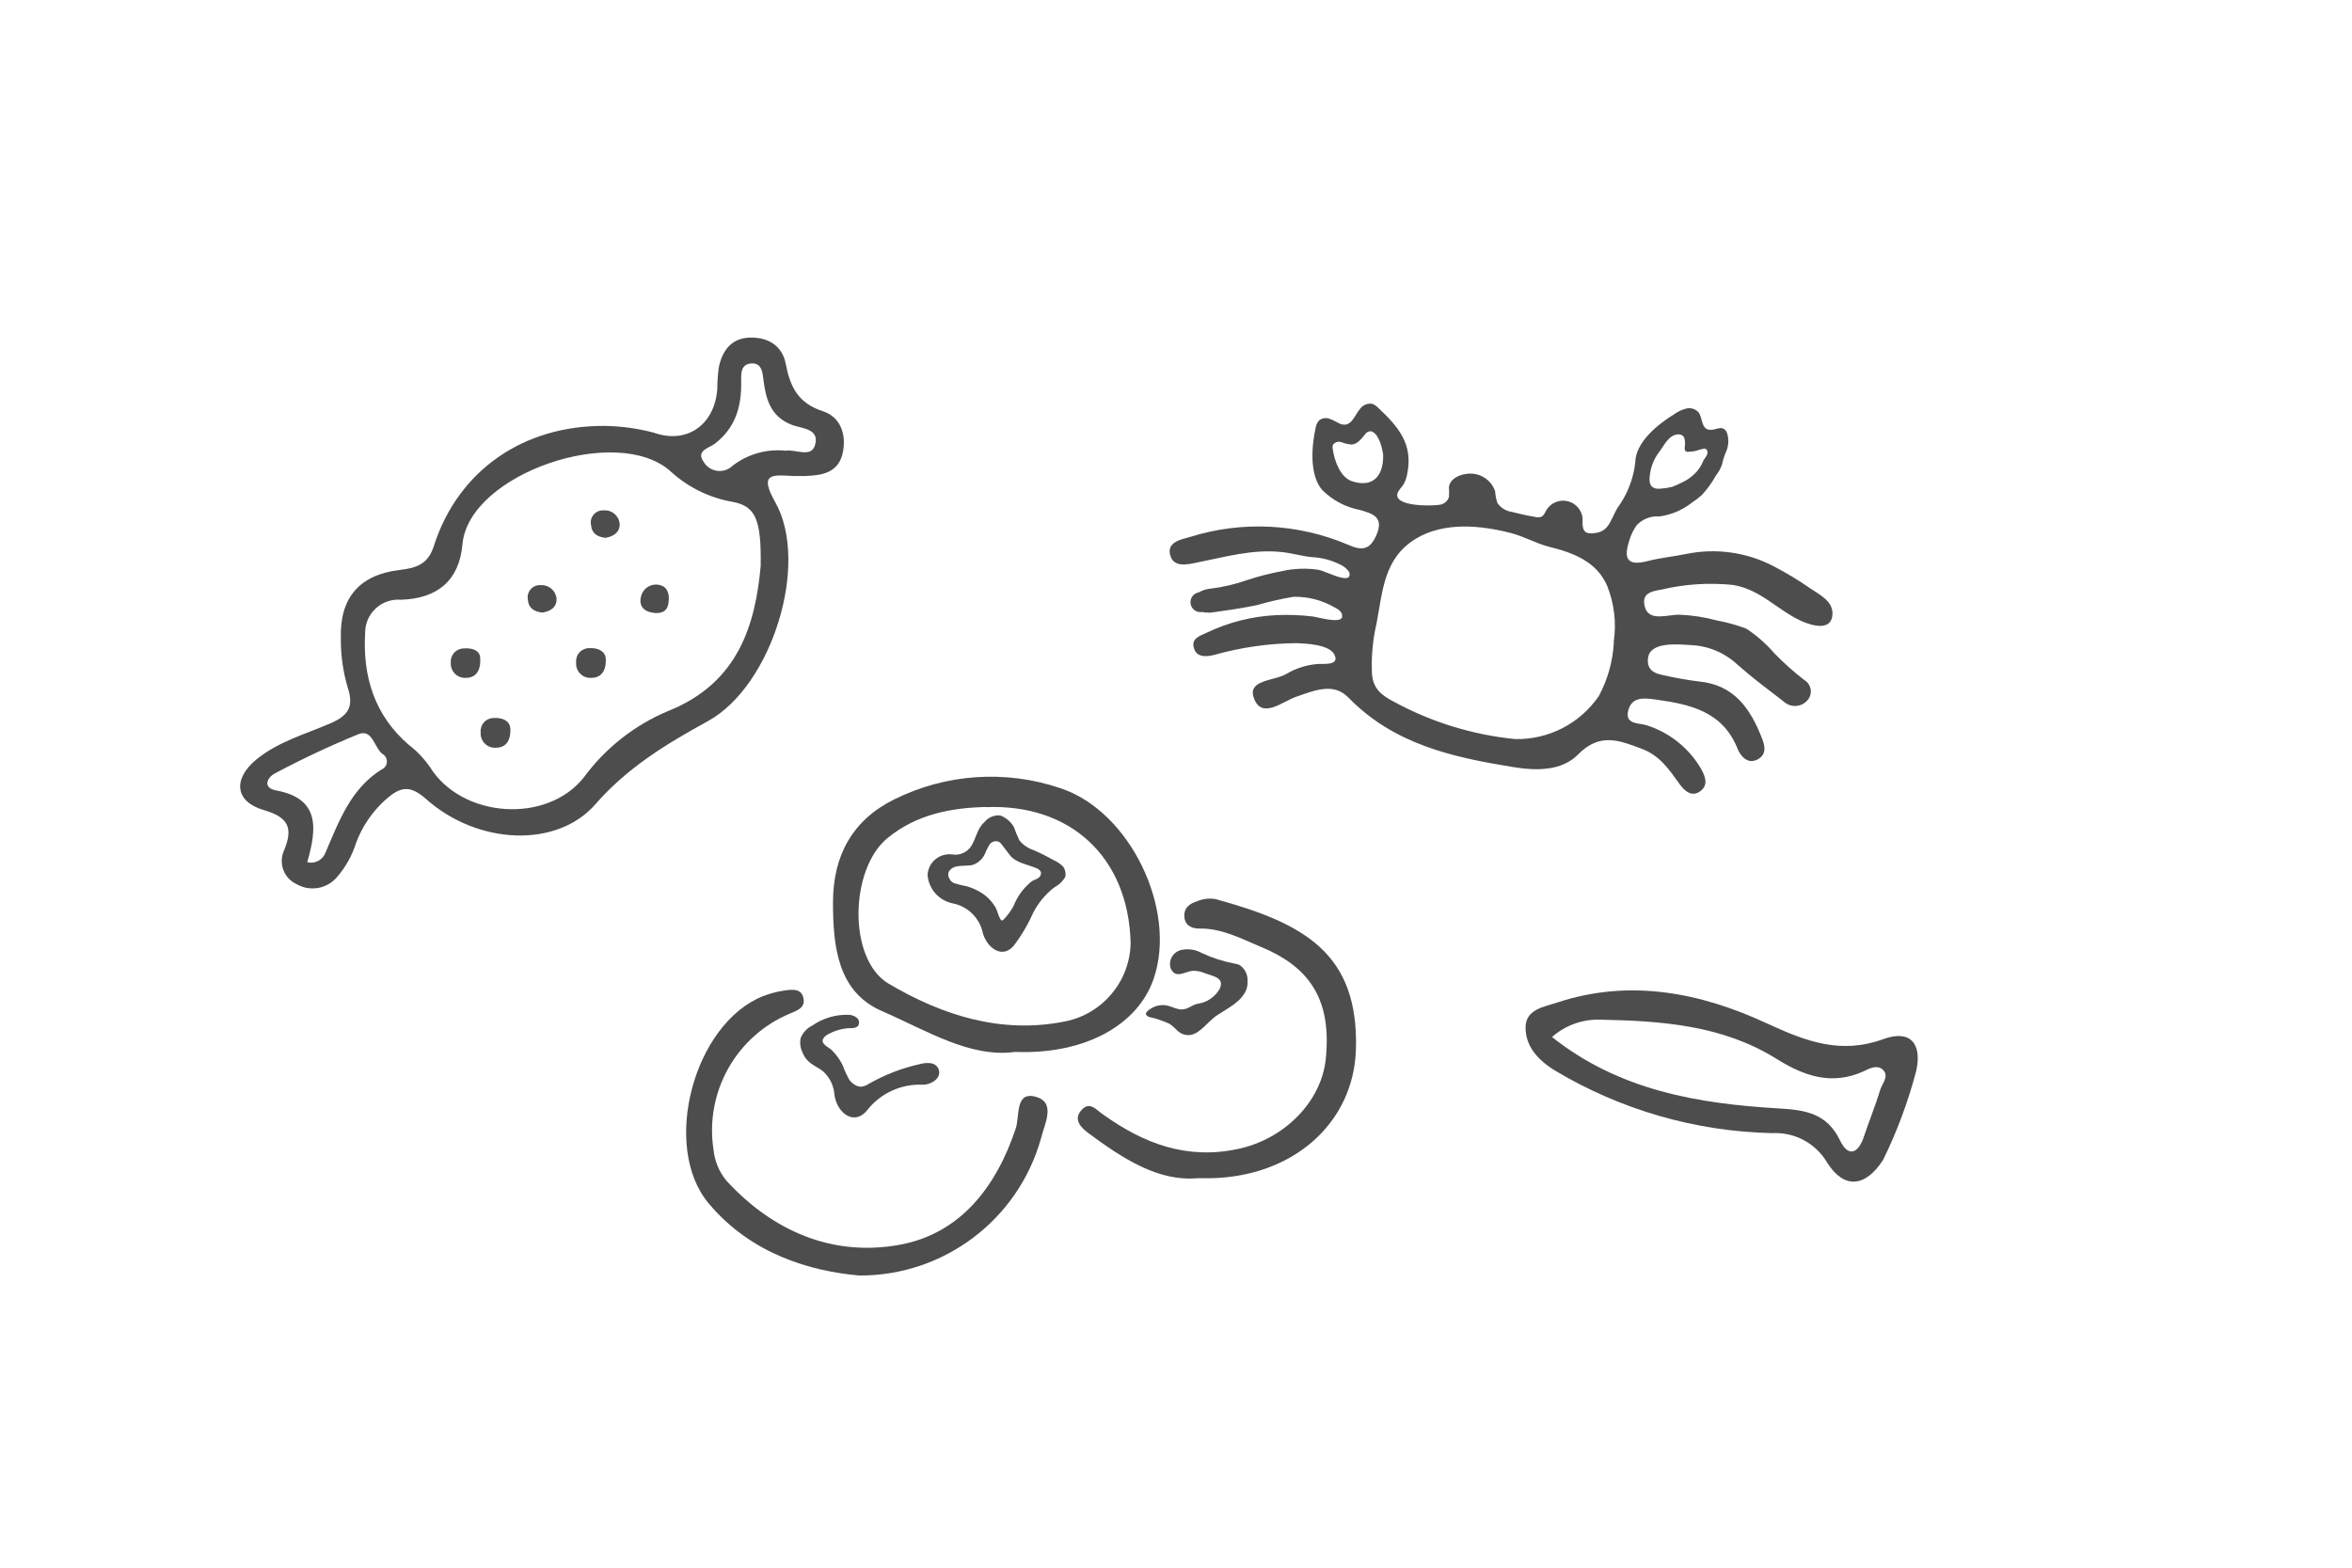
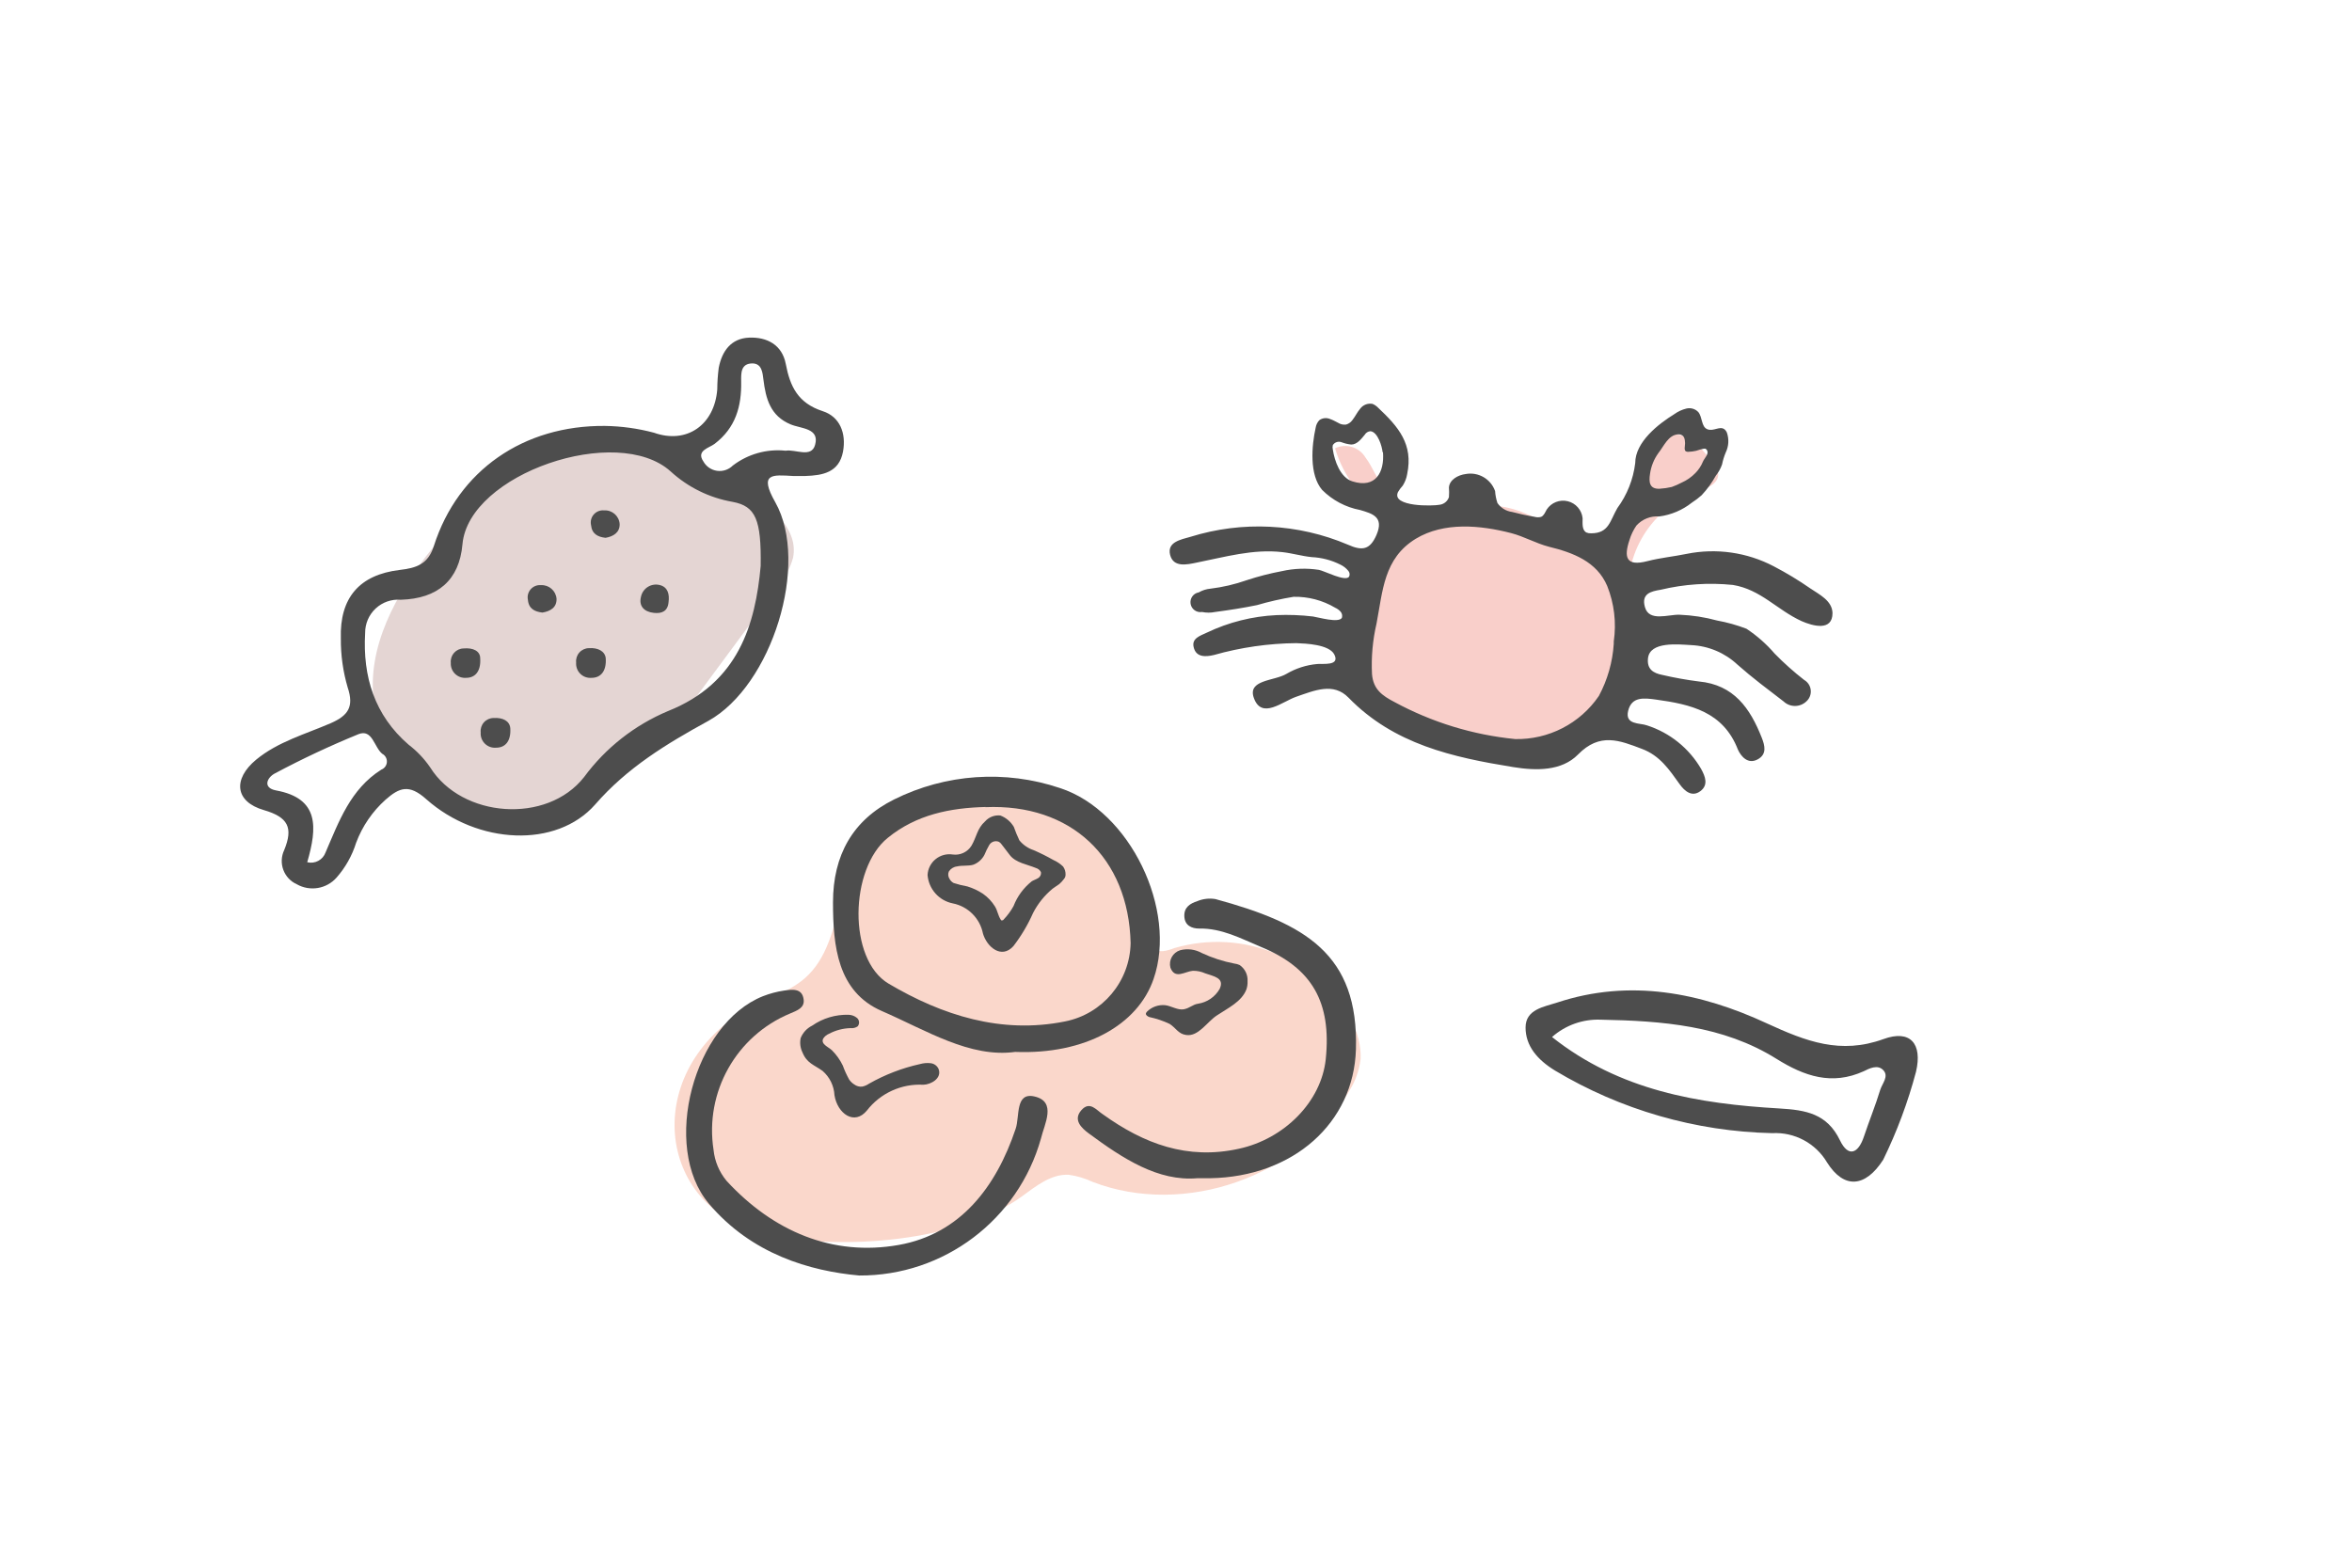
<svg xmlns="http://www.w3.org/2000/svg" viewBox="0 0 240 160">
  <defs>
-     <style>.cls-1{fill:#4d4d4d;}</style>
+     <style>.cls-1{opacity:0.3;}.cls-2{fill:#ea5e4c;}.cls-3{fill:#a3716d;}.cls-4{fill:#ed7952;}.cls-5{fill:#4d4d4d;}</style>
  </defs>
  <g id="レイヤー_1" data-name="レイヤー 1">
-     <path class="cls-1" d="M136.93,63.05a.08.08,0,0,0,0,0,.67.67,0,0,0-.14-.63,1.63,1.63,0,0,0-.54-.39A8,8,0,0,0,132,60.91a31,31,0,0,0-3.74.85c-1.41.29-2.84.51-4.27.7a3.31,3.31,0,0,1-1.33,0,1,1,0,0,1-.34-2,2.92,2.92,0,0,1,1.2-.38,17.45,17.45,0,0,0,3.68-.86,28.12,28.12,0,0,1,3.61-.93,10.18,10.18,0,0,1,3.77-.13c.56.1,2.7,1.24,3.08.7a.54.54,0,0,0-.07-.59,2.3,2.3,0,0,0-.81-.64,7.25,7.25,0,0,0-2.93-.77c-1-.1-2-.4-3-.51-3-.34-5.85.5-8.74,1.07-1,.21-2.38.52-2.71-.79s1.09-1.56,2.07-1.84a23.33,23.33,0,0,1,16.07.8c1.48.66,2.26.52,2.92-1,.79-1.84-.42-2.17-1.68-2.54A7.41,7.41,0,0,1,134.91,50c-1.32-1.54-1.07-4.5-.66-6.34a1.43,1.43,0,0,1,.37-.77,1.11,1.11,0,0,1,1.09-.13c.36.12.69.33,1,.48a1.22,1.22,0,0,0,.65.09,1.17,1.17,0,0,0,.62-.43c.3-.37.5-.82.81-1.18a1.27,1.27,0,0,1,1.26-.5,1.65,1.65,0,0,1,.54.36c2.13,2,3.63,3.76,3,6.8a3.14,3.14,0,0,1-.45,1.18,3.89,3.89,0,0,0-.49.66c-.7,1.53,3.59,1.44,4.29,1.29a1.15,1.15,0,0,0,.91-.77,6.54,6.54,0,0,0,0-1c.07-.79.93-1.26,1.71-1.36a2.67,2.67,0,0,1,3,1.74,4.89,4.89,0,0,0,.24,1.22,2.15,2.15,0,0,0,1.49.91c.76.2,1.53.37,2.31.5a1.23,1.23,0,0,0,.66,0c.29-.13.41-.47.57-.75a2,2,0,0,1,3.66.89c0,.53-.08,1.21.39,1.46a1.08,1.08,0,0,0,.48.08c1.83,0,1.92-1.29,2.68-2.58a9.71,9.71,0,0,0,1.82-4.59c0-2.16,2.38-4,4-5a3.51,3.51,0,0,1,1.21-.56,1.26,1.26,0,0,1,1.23.36c.43.53.29,1.5.92,1.75s1.25-.36,1.74,0a.86.86,0,0,1,.26.36,2.65,2.65,0,0,1-.12,2,6.49,6.49,0,0,0-.38,1.23,3.88,3.88,0,0,1-.63,1.14,10,10,0,0,1-1.45,2,7.82,7.82,0,0,1-1,.76,6.77,6.77,0,0,1-3.33,1.41,2.84,2.84,0,0,0-2.33.93,5.32,5.32,0,0,0-.71,1.48c-.58,1.75-.36,2.72,1.83,2.15,1.32-.34,2.69-.47,4-.74A13.42,13.42,0,0,1,181,57.8a34.37,34.37,0,0,1,3.72,2.25c.91.62,2.24,1.25,2.27,2.52,0,1.88-2,1.33-3.16.82-2.51-1.15-4.15-3.22-7-3.69a22.06,22.06,0,0,0-7.37.49c-1,.16-2,.4-1.61,1.77.42,1.53,2.38.74,3.53.78a17.07,17.07,0,0,1,3.83.59,16.76,16.76,0,0,1,3,.84,13.89,13.89,0,0,1,2.88,2.54,29.73,29.73,0,0,0,3,2.68,1.36,1.36,0,0,1,.23,2.2,1.69,1.69,0,0,1-2.32,0c-1.59-1.22-3.2-2.42-4.7-3.75a7.41,7.41,0,0,0-4.73-2c-1.3-.07-4.23-.41-4.41,1.36-.11,1.1.54,1.5,1.45,1.68a36.93,36.93,0,0,0,3.73.67c3.59.33,5.25,2.75,6.43,5.74.32.81.55,1.7-.43,2.22s-1.68-.3-2-1c-1.5-3.88-4.82-4.62-8.36-5.11-1.23-.17-2.48-.32-2.84,1.14s1.2,1.23,1.91,1.49a9.89,9.89,0,0,1,5.53,4.44c.43.78.77,1.65-.08,2.28s-1.6,0-2.11-.72c-1.05-1.46-2-2.91-3.85-3.6-2.29-.87-4.3-1.69-6.52.58-1.68,1.7-4.27,1.66-6.61,1.28-6.17-1-12.17-2.32-16.81-7.09-1.54-1.58-3.47-.73-5.33-.09-1.41.48-3.52,2.35-4.32.14-.7-1.9,2.09-1.73,3.33-2.48a7.49,7.49,0,0,1,3.13-1c.56-.06,2.38.23,1.73-1-.56-1-2.87-1.09-3.86-1.13a31.89,31.89,0,0,0-8.41,1.21c-.84.2-1.83.26-2.07-.81-.21-.9.67-1.15,1.34-1.47a18.52,18.52,0,0,1,7.12-1.79,23.15,23.15,0,0,1,3.72.14C134.53,63,136.61,63.62,136.93,63.05Zm27.74,2.65,0-.23A11,11,0,0,0,164,59.8c-1.06-2.49-3.49-3.4-5.95-4-1.31-.34-2.54-1.05-3.85-1.39-3.13-.81-6.85-1.17-9.74.58-3.27,2-3.36,5.33-4,8.66a18.66,18.66,0,0,0-.46,5.15c.13,1.54,1,2.18,2.31,2.86a32.57,32.57,0,0,0,12.3,3.77,10.08,10.08,0,0,0,8.54-4.4A13,13,0,0,0,164.67,65.7ZM173,48.28a3.61,3.61,0,0,0,.77-1.17c.14-.36.68-.78.38-1.21a.38.38,0,0,0-.14-.11h-.14a5.57,5.57,0,0,0-.8.22,4,4,0,0,1-.77.1.44.44,0,0,1-.28-.05c-.14-.1-.12-.31-.1-.49a2,2,0,0,0,0-.65.77.77,0,0,0-.14-.38.66.66,0,0,0-.55-.21c-1,.06-1.46,1.23-2,1.9a4.74,4.74,0,0,0-.86,2.13c-.12.77-.11,1.58,1,1.52a7.18,7.18,0,0,0,1.22-.18,7.9,7.9,0,0,0,1-.44A4.49,4.49,0,0,0,173,48.28Zm-31.92-2.13c-.05-.58-.49-2.07-1.24-2.14a.73.73,0,0,0-.58.36c-.38.46-.79,1-1.38,1a3.8,3.8,0,0,1-1-.24.74.74,0,0,0-.88.3.89.89,0,0,0,0,.43c.17,1.18.77,2.89,2,3.27C140.37,49.88,141.28,48.21,141.12,46.15Z" />
-     <path class="cls-1" d="M61.72,43.47a20.61,20.61,0,0,1,5,.69c3.35,1.2,6.19-.79,6.47-4.42a17.8,17.8,0,0,1,.15-2.2c.33-1.7,1.25-3,3.09-3.08s3.38.74,3.75,2.68c.44,2.32,1.25,4,3.76,4.82,1.76.56,2.43,2.26,2.08,4.14-.4,2.12-2.06,2.42-3.84,2.48-.42,0-.84,0-1.26,0-2.1-.12-3.51-.32-1.81,2.68,3.53,6.27-.34,18.72-6.84,22.32C68,75.92,64,78.35,60.73,82.11c-3.95,4.49-12,4.1-17.23-.54-1.76-1.58-2.75-1.19-4.16.05a11.16,11.16,0,0,0-3,4.39,9.76,9.76,0,0,1-2,3.56,3.26,3.26,0,0,1-4.05.68,2.6,2.6,0,0,1-1.29-3.49c.94-2.29.4-3.36-2.07-4.08-2.95-.85-3.2-3.15-.79-5.15,2.24-1.84,5-2.59,7.63-3.73,1.75-.77,2.37-1.66,1.71-3.63a17.21,17.21,0,0,1-.7-5c-.13-4.15,1.89-6.51,6-7,1.7-.2,2.91-.57,3.5-2.47C46.75,48,53.43,43.4,61.72,43.47Zm15.9,14.3c.07-4.73-.5-6.11-2.87-6.55a12.53,12.53,0,0,1-6.31-3.1c-5.44-4.93-20.62.23-21.25,7.43-.32,3.67-2.53,5.55-6.29,5.66a3.37,3.37,0,0,0-3.64,3.39C37,69.05,38.22,73,41.69,76a10.09,10.09,0,0,1,2.2,2.31c3.23,5.18,11.92,5.83,15.71,1a20.49,20.49,0,0,1,8.57-6.74C75.38,69.7,77.08,63.69,77.62,57.77ZM31.35,88a1.58,1.58,0,0,0,1.87-1c1.37-3.17,2.54-6.46,5.69-8.45A.89.89,0,0,0,39,76.93c-.83-.68-1-2.56-2.42-2a92.65,92.65,0,0,0-8.52,4c-.83.43-1.27,1.48.1,1.74C32.61,81.48,32.37,84.47,31.35,88ZM80.17,46c1-.17,2.62.77,3-.59.49-1.73-1.44-1.65-2.5-2.1-2.06-.86-2.53-2.61-2.77-4.57-.09-.69-.15-1.63-1.11-1.65-1.21,0-1.17,1-1.16,1.83.05,2.54-.56,4.74-2.71,6.38-.55.42-1.91.68-1.15,1.79a1.9,1.9,0,0,0,3,.43A7.56,7.56,0,0,1,80.17,46Z" />
-     <path class="cls-1" d="M103.59,107.36c-4.62.63-9.06-2.2-13.6-4.17S85,96.54,85,92.09c0-4.78,2-8.4,6.24-10.5a22.11,22.11,0,0,1,16.92-1.16c7.15,2.31,12,12.45,9.55,19.49C116.09,104.63,110.69,107.64,103.59,107.36Zm-3-25c-3.64.09-7.09.78-10,3.15-3.89,3.14-4.1,12.4.08,14.88,5.46,3.23,11.49,5.17,18,3.86a8.31,8.31,0,0,0,6.7-8C115.16,87.52,109.27,82,100.54,82.38Z" />
-     <path class="cls-1" d="M192.16,118.37c-1.83,2.84-4,3-5.72.28a6.12,6.12,0,0,0-5.61-3,45.08,45.08,0,0,1-22.16-6.39c-1.81-1.11-3-2.52-3-4.39s1.9-2.11,3.23-2.55c7.43-2.46,14.66-1,21.4,2.13,4,1.84,7.5,3.19,11.89,1.6,2.73-1,4,.46,3.32,3.34A49.25,49.25,0,0,1,192.16,118.37Zm-33.79-12.53c6.89,5.47,14.94,6.81,23.19,7.29,2.71.16,4.88.52,6.2,3.27.84,1.74,1.86,1.35,2.44-.41.53-1.59,1.17-3.15,1.66-4.76.21-.66.9-1.37.32-2s-1.45-.17-2,.1c-3.26,1.48-6.06.51-8.9-1.26-5.48-3.43-11.71-3.88-17.94-4A7.07,7.07,0,0,0,158.37,105.84Z" />
-     <path class="cls-1" d="M87.68,130.18c-5-.45-11-2.17-15.35-7.34-4.9-5.81-1.54-18.37,5.53-21.17A9.86,9.86,0,0,1,80,101.1c.81-.11,1.84-.28,2,.88.14.89-.68,1.16-1.38,1.46a12.92,12.92,0,0,0-7.81,13.91,5.87,5.87,0,0,0,1.33,3.17c4.74,5.15,10.8,7.74,17.57,6.54,6.26-1.11,9.93-5.89,11.93-11.86.43-1.26-.07-3.76,1.93-3.29,2.28.53,1,2.81.65,4.29A19.16,19.16,0,0,1,87.68,130.18Z" />
-     <path class="cls-1" d="M122.18,120.25c-4,.35-7.6-2-11.09-4.58-.73-.54-1.62-1.37-.75-2.36s1.54,0,2.2.42c4.18,3,8.61,4.68,13.89,3.51,4.61-1,8.39-4.78,8.85-9.13.6-5.82-1.39-9.32-6.62-11.47-2-.84-4-1.92-6.29-1.87-.77,0-1.48-.31-1.52-1.25s.62-1.32,1.33-1.55a3.37,3.37,0,0,1,1.84-.21c9.15,2.49,14.63,5.6,14.34,15.35-.23,7.49-6.38,13-14.88,13.14Z" />
-     <path class="cls-1" d="M87.17,110.68a1.15,1.15,0,0,0,.82.22,2,2,0,0,0,.69-.3,18.77,18.77,0,0,1,5.2-2,2.8,2.8,0,0,1,1.07-.09,1,1,0,0,1,.83.61c.34.94-.78,1.57-1.56,1.59a6.81,6.81,0,0,0-5.76,2.63c-1.27,1.55-3,.34-3.31-1.56a3.52,3.52,0,0,0-1.21-2.48c-.89-.64-1.6-.77-2.06-1.9a2.28,2.28,0,0,1-.18-1.45,2.41,2.41,0,0,1,1.17-1.27,6.2,6.2,0,0,1,3.72-1.11,1.39,1.39,0,0,1,.87.33.62.62,0,0,1,.06.85,1.06,1.06,0,0,1-.73.18,5,5,0,0,0-2.2.58A1.28,1.28,0,0,0,84,106c-.28.57.55.86.89,1.19A5.71,5.71,0,0,1,86,108.75a9.76,9.76,0,0,0,.65,1.43A1.76,1.76,0,0,0,87.17,110.68Z" />
-     <path class="cls-1" d="M127.3,100.15a2.19,2.19,0,0,1-.12.84c-.49,1.25-1.86,1.88-3,2.64-1,.64-1.89,2.2-3.15,2-.79-.1-1.06-.74-1.68-1.13a9.43,9.43,0,0,0-2.08-.7c-.17-.07-.37-.19-.34-.37a.54.54,0,0,1,.11-.18,2.32,2.32,0,0,1,1.85-.66c.61.07,1.29.53,1.9.42s.91-.49,1.46-.57a3.06,3.06,0,0,0,2.21-1.52c.52-1.13-.62-1.27-1.48-1.58a2.94,2.94,0,0,0-1.26-.26c-.82.07-1.82.91-2.29-.32a1.48,1.48,0,0,1,1-1.78,3,3,0,0,1,2.21.29,14.15,14.15,0,0,0,3.3,1.07,1.8,1.8,0,0,1,.55.15A1.85,1.85,0,0,1,127.3,100.15Z" />
-     <path class="cls-1" d="M49,67.18c.09,1.38-.55,2-1.43,2A1.45,1.45,0,0,1,46,67.65a1.34,1.34,0,0,1,1.31-1.47C48.28,66.09,49,66.45,49,67.18Z" />
-     <path class="cls-1" d="M61.81,67.18c.09,1.38-.56,2-1.44,2a1.45,1.45,0,0,1-1.58-1.56,1.33,1.33,0,0,1,1.31-1.47C61,66.09,61.73,66.45,61.81,67.18Z" />
-     <path class="cls-1" d="M52.07,74.31c.09,1.38-.55,2-1.44,2a1.45,1.45,0,0,1-1.58-1.56,1.33,1.33,0,0,1,1.31-1.47C51.31,73.22,52,73.58,52.07,74.31Z" />
-     <path class="cls-1" d="M61.79,54.89c-.79-.09-1.39-.39-1.48-1.3a1.24,1.24,0,0,1,1.33-1.5,1.5,1.5,0,0,1,1.59,1.38C63.26,54.32,62.62,54.75,61.79,54.89Z" />
-     <path class="cls-1" d="M55.35,62.52c-.79-.09-1.4-.39-1.48-1.29a1.25,1.25,0,0,1,1.33-1.51,1.52,1.52,0,0,1,1.59,1.38C56.82,62,56.17,62.38,55.35,62.52Z" />
-     <path class="cls-1" d="M68.22,61.45c-.08.95-.7,1.19-1.51,1.1-1-.11-1.55-.71-1.3-1.66a1.56,1.56,0,0,1,1.91-1.18C68.15,59.91,68.33,60.66,68.22,61.45Z" />
-     <path class="cls-1" d="M108.73,89.28a.67.67,0,0,1-.17.44,3.23,3.23,0,0,1-.47.51c-.22.16-.46.3-.68.47a7.91,7.91,0,0,0-2,2.49,16.41,16.41,0,0,1-2,3.37c-1.23,1.37-2.72.07-3.11-1.29a3.91,3.91,0,0,0-3.08-3.07,3.21,3.21,0,0,1-2.57-2.9,2.23,2.23,0,0,1,2.56-2.09,1.94,1.94,0,0,0,1.93-.91c.51-.88.57-1.75,1.38-2.47a1.82,1.82,0,0,1,1.56-.6,2.73,2.73,0,0,1,1.37,1.16,14.23,14.23,0,0,0,.57,1.38,3.16,3.16,0,0,0,1.46,1,20.49,20.49,0,0,1,2,1,3.39,3.39,0,0,1,1,.67A1.35,1.35,0,0,1,108.73,89.28Zm-11.42.84a10.23,10.23,0,0,0,1.4.35,6.16,6.16,0,0,1,1.58.74,4.43,4.43,0,0,1,1.24,1.31c.26.43.31.91.58,1.33a.18.18,0,0,0,.08.09c.08,0,.17,0,.23-.1a6.48,6.48,0,0,0,1-1.36,6,6,0,0,1,1.87-2.54c.2-.12.44-.19.64-.32a.59.59,0,0,0,.29-.61.83.83,0,0,0-.51-.42c-.86-.36-2.06-.53-2.66-1.31l-.82-1.07a1,1,0,0,0-.29-.29.79.79,0,0,0-1,.33,8,8,0,0,0-.49,1,2.13,2.13,0,0,1-1.12,1c-.51.16-1.14.05-1.68.18a1.13,1.13,0,0,0-.83.52.79.79,0,0,0,.06.73A1,1,0,0,0,97.31,90.12Z" />
+     <g class="cls-1">
+       <path class="cls-2" d="M139.34,46.7c.76,1,1.15,2.26,2,3.2,2.8,3.23,8.08,1.06,12.28,1.87,2.37.46,4.43,1.93,6.71,2.72s5.27.68,6.6-1.34c1.78-2.7,0-7.69,3.09-8.7,1.94-.64,3.7,1.27,4.85,2.95a2.12,2.12,0,0,1,.46,1c0,1-1.17,1.45-2.12,1.77a10.66,10.66,0,0,0-7,11.3c.27,1.89,1.07,3.7,1.07,5.6.05,13.24-22,11.64-27.08,2.81-3.22-5.58.46-7.26,1.41-12,1.17-5.87-3.59-6.12-5.38-12.13A2.42,2.42,0,0,1,139.34,46.7Z" />
+       <path class="cls-3" d="M50.46,49.41c2.74-2.45,5.79-5,9.46-5.23a14.87,14.87,0,0,1,5.85,1.2,74.43,74.43,0,0,1,10,4.56c2.74,1.49,5.77,4,5.15,7a7.92,7.92,0,0,1-1.6,3L70.19,72.28c-6.3,8.46-19.41,16.42-28,7.34C32.39,69.18,41.91,57.06,50.46,49.41Z" />
+       <path class="cls-4" d="M75.77,103.27c2.07-1.29,4.59-1.85,6.41-3.48C86.45,96,85,88.13,89.42,84.53a11.13,11.13,0,0,1,5-2c4.82-.91,10-.71,14.39,1.44s7.93,6.43,8.34,11.32a2.32,2.32,0,0,0,.45,1.47c.56.55,1.49.29,2.24,0a15.6,15.6,0,0,1,18,7.39,7.29,7.29,0,0,1,1,3.92,7.9,7.9,0,0,1-1.18,3.3c-5,8.73-16.78,12.88-26.18,9.25a8.42,8.42,0,0,0-2.42-.72c-1.79-.1-3.34,1.15-4.79,2.21-6.38,4.64-18.35,5.52-25.81,3.93C67,123.65,65.36,109.75,75.77,103.27Z" />
+     </g>
+     <path class="cls-5" d="M136.93,63.05a.08.08,0,0,0,0,0,.67.67,0,0,0-.14-.63,1.63,1.63,0,0,0-.54-.39A8,8,0,0,0,132,60.91a31,31,0,0,0-3.74.85c-1.41.29-2.84.51-4.27.7a3.31,3.31,0,0,1-1.33,0,1,1,0,0,1-.34-2,2.92,2.92,0,0,1,1.2-.38,17.45,17.45,0,0,0,3.68-.86,28.12,28.12,0,0,1,3.61-.93,10.18,10.18,0,0,1,3.77-.13c.56.1,2.7,1.24,3.08.7a.54.54,0,0,0-.07-.59,2.3,2.3,0,0,0-.81-.64,7.25,7.25,0,0,0-2.93-.77c-1-.1-2-.4-3-.51-3-.34-5.85.5-8.74,1.07-1,.21-2.38.52-2.71-.79s1.09-1.56,2.07-1.84a23.33,23.33,0,0,1,16.07.8c1.48.66,2.26.52,2.92-1,.79-1.84-.42-2.17-1.68-2.54A7.41,7.41,0,0,1,134.91,50c-1.32-1.54-1.07-4.5-.66-6.34a1.43,1.43,0,0,1,.37-.77,1.11,1.11,0,0,1,1.09-.13c.36.12.69.33,1,.48a1.22,1.22,0,0,0,.65.09,1.17,1.17,0,0,0,.62-.43c.3-.37.5-.82.81-1.18a1.27,1.27,0,0,1,1.26-.5,1.65,1.65,0,0,1,.54.36c2.13,2,3.63,3.76,3,6.8a3.14,3.14,0,0,1-.45,1.18,3.89,3.89,0,0,0-.49.66c-.7,1.53,3.59,1.44,4.29,1.29a1.15,1.15,0,0,0,.91-.77,6.54,6.54,0,0,0,0-1c.07-.79.93-1.26,1.71-1.36a2.67,2.67,0,0,1,3,1.74,4.89,4.89,0,0,0,.24,1.22,2.15,2.15,0,0,0,1.49.91c.76.2,1.53.37,2.31.5a1.23,1.23,0,0,0,.66,0c.29-.13.41-.47.57-.75a2,2,0,0,1,3.66.89c0,.53-.08,1.21.39,1.46a1.08,1.08,0,0,0,.48.08c1.83,0,1.92-1.29,2.68-2.58a9.71,9.71,0,0,0,1.82-4.59c0-2.16,2.38-4,4-5a3.51,3.51,0,0,1,1.21-.56,1.26,1.26,0,0,1,1.23.36c.43.53.29,1.5.92,1.75s1.25-.36,1.74,0a.86.86,0,0,1,.26.36,2.65,2.65,0,0,1-.12,2,6.49,6.49,0,0,0-.38,1.23,3.88,3.88,0,0,1-.63,1.14,10,10,0,0,1-1.45,2,7.82,7.82,0,0,1-1,.76,6.77,6.77,0,0,1-3.33,1.41,2.84,2.84,0,0,0-2.33.93,5.32,5.32,0,0,0-.71,1.48c-.58,1.75-.36,2.72,1.83,2.15,1.32-.34,2.69-.47,4-.74A13.42,13.42,0,0,1,181,57.8a34.37,34.37,0,0,1,3.72,2.25c.91.62,2.24,1.25,2.27,2.52,0,1.88-2,1.33-3.16.82-2.51-1.15-4.15-3.22-7-3.69a22.06,22.06,0,0,0-7.37.49c-1,.16-2,.4-1.61,1.77.42,1.53,2.38.74,3.53.78a17.07,17.07,0,0,1,3.83.59,16.76,16.76,0,0,1,3,.84,13.89,13.89,0,0,1,2.88,2.54,29.73,29.73,0,0,0,3,2.68,1.36,1.36,0,0,1,.23,2.2,1.69,1.69,0,0,1-2.32,0c-1.59-1.22-3.2-2.42-4.7-3.75a7.41,7.41,0,0,0-4.73-2c-1.3-.07-4.23-.41-4.41,1.36-.11,1.1.54,1.5,1.45,1.68a36.93,36.93,0,0,0,3.73.67c3.59.33,5.25,2.75,6.43,5.74.32.81.55,1.7-.43,2.22s-1.68-.3-2-1c-1.5-3.88-4.82-4.62-8.36-5.11-1.23-.17-2.48-.32-2.84,1.14s1.2,1.23,1.91,1.49a9.89,9.89,0,0,1,5.53,4.44c.43.78.77,1.65-.08,2.28s-1.6,0-2.11-.72c-1.05-1.46-2-2.91-3.85-3.6-2.29-.87-4.3-1.69-6.52.58-1.68,1.7-4.27,1.66-6.61,1.28-6.17-1-12.17-2.32-16.81-7.09-1.54-1.58-3.47-.73-5.33-.09-1.41.48-3.52,2.35-4.32.14-.7-1.9,2.09-1.73,3.33-2.48a7.49,7.49,0,0,1,3.13-1c.56-.06,2.38.23,1.73-1-.56-1-2.87-1.09-3.86-1.13a31.89,31.89,0,0,0-8.41,1.21c-.84.2-1.83.26-2.07-.81-.21-.9.67-1.15,1.34-1.47a18.52,18.52,0,0,1,7.12-1.79,23.15,23.15,0,0,1,3.72.14C134.53,63,136.61,63.62,136.93,63.05Zm27.74,2.65,0-.23A11,11,0,0,0,164,59.8c-1.06-2.49-3.49-3.4-5.95-4-1.31-.34-2.54-1.05-3.85-1.39-3.13-.81-6.85-1.17-9.74.58-3.27,2-3.36,5.33-4,8.66a18.66,18.66,0,0,0-.46,5.15c.13,1.54,1,2.18,2.31,2.86a32.57,32.57,0,0,0,12.3,3.77,10.08,10.08,0,0,0,8.54-4.4A13,13,0,0,0,164.67,65.7ZM173,48.28a3.61,3.61,0,0,0,.77-1.17c.14-.36.68-.78.38-1.21a.38.38,0,0,0-.14-.11h-.14a5.57,5.57,0,0,0-.8.22,4,4,0,0,1-.77.1.44.44,0,0,1-.28-.05c-.14-.1-.12-.31-.1-.49a2,2,0,0,0,0-.65.77.77,0,0,0-.14-.38.66.66,0,0,0-.55-.21c-1,.06-1.46,1.23-2,1.9a4.74,4.74,0,0,0-.86,2.13c-.12.77-.11,1.58,1,1.52a7.18,7.18,0,0,0,1.22-.18,7.9,7.9,0,0,0,1-.44A4.49,4.49,0,0,0,173,48.28Zm-31.92-2.13c-.05-.58-.49-2.07-1.24-2.14a.73.73,0,0,0-.58.36c-.38.46-.79,1-1.38,1a3.8,3.8,0,0,1-1-.24.74.74,0,0,0-.88.3.89.89,0,0,0,0,.43c.17,1.18.77,2.89,2,3.27C140.37,49.88,141.28,48.21,141.12,46.15Z" />
+     <path class="cls-5" d="M61.72,43.47a20.61,20.61,0,0,1,5,.69c3.35,1.2,6.19-.79,6.47-4.42a17.8,17.8,0,0,1,.15-2.2c.33-1.7,1.25-3,3.09-3.08s3.38.74,3.75,2.68c.44,2.32,1.25,4,3.76,4.82,1.76.56,2.43,2.26,2.08,4.14-.4,2.12-2.06,2.42-3.84,2.48-.42,0-.84,0-1.26,0-2.1-.12-3.51-.32-1.81,2.68,3.53,6.27-.34,18.72-6.84,22.32C68,75.92,64,78.35,60.73,82.11c-3.95,4.49-12,4.1-17.23-.54-1.76-1.58-2.75-1.19-4.16.05a11.16,11.16,0,0,0-3,4.39,9.76,9.76,0,0,1-2,3.56,3.26,3.26,0,0,1-4.05.68,2.6,2.6,0,0,1-1.29-3.49c.94-2.29.4-3.36-2.07-4.08-2.95-.85-3.2-3.15-.79-5.15,2.24-1.84,5-2.59,7.63-3.73,1.75-.77,2.37-1.66,1.71-3.63a17.21,17.21,0,0,1-.7-5c-.13-4.15,1.89-6.51,6-7,1.7-.2,2.91-.57,3.5-2.47C46.75,48,53.43,43.4,61.72,43.47Zm15.9,14.3c.07-4.73-.5-6.11-2.87-6.55a12.53,12.53,0,0,1-6.31-3.1c-5.44-4.93-20.62.23-21.25,7.43-.32,3.67-2.53,5.55-6.29,5.66a3.37,3.37,0,0,0-3.64,3.39C37,69.05,38.22,73,41.69,76a10.09,10.09,0,0,1,2.2,2.31c3.23,5.18,11.92,5.83,15.71,1a20.49,20.49,0,0,1,8.57-6.74C75.38,69.7,77.08,63.69,77.62,57.77ZM31.35,88a1.58,1.58,0,0,0,1.87-1c1.37-3.17,2.54-6.46,5.69-8.45A.89.89,0,0,0,39,76.93c-.83-.68-1-2.56-2.42-2a92.65,92.65,0,0,0-8.52,4c-.83.43-1.27,1.48.1,1.74C32.61,81.48,32.37,84.47,31.35,88ZM80.17,46c1-.17,2.62.77,3-.59.49-1.73-1.44-1.65-2.5-2.1-2.06-.86-2.53-2.61-2.77-4.57-.09-.69-.15-1.63-1.11-1.65-1.21,0-1.17,1-1.16,1.83.05,2.54-.56,4.74-2.71,6.38-.55.42-1.91.68-1.15,1.79a1.9,1.9,0,0,0,3,.43A7.56,7.56,0,0,1,80.17,46Z" />
+     <path class="cls-5" d="M103.59,107.36c-4.62.63-9.06-2.2-13.6-4.17S85,96.54,85,92.09c0-4.78,2-8.4,6.24-10.5a22.11,22.11,0,0,1,16.92-1.16c7.15,2.31,12,12.45,9.55,19.49C116.09,104.63,110.69,107.64,103.59,107.36Zm-3-25c-3.64.09-7.09.78-10,3.15-3.89,3.14-4.1,12.4.08,14.88,5.46,3.23,11.49,5.17,18,3.86a8.31,8.31,0,0,0,6.7-8C115.16,87.52,109.27,82,100.54,82.38Z" />
+     <path class="cls-5" d="M192.16,118.37c-1.83,2.84-4,3-5.72.28a6.12,6.12,0,0,0-5.61-3,45.08,45.08,0,0,1-22.16-6.39c-1.81-1.11-3-2.52-3-4.39s1.9-2.11,3.23-2.55c7.43-2.46,14.66-1,21.4,2.13,4,1.84,7.5,3.19,11.89,1.6,2.73-1,4,.46,3.32,3.34A49.25,49.25,0,0,1,192.16,118.37Zm-33.79-12.53c6.89,5.47,14.94,6.81,23.19,7.29,2.71.16,4.88.52,6.2,3.27.84,1.74,1.86,1.35,2.44-.41.53-1.59,1.17-3.15,1.66-4.76.21-.66.9-1.37.32-2s-1.45-.17-2,.1c-3.26,1.48-6.06.51-8.9-1.26-5.48-3.43-11.71-3.88-17.94-4A7.07,7.07,0,0,0,158.37,105.84Z" />
+     <path class="cls-5" d="M87.68,130.18c-5-.45-11-2.17-15.35-7.34-4.9-5.81-1.54-18.37,5.53-21.17A9.86,9.86,0,0,1,80,101.1c.81-.11,1.84-.28,2,.88.14.89-.68,1.16-1.38,1.46a12.92,12.92,0,0,0-7.81,13.91,5.87,5.87,0,0,0,1.33,3.17c4.74,5.15,10.8,7.74,17.57,6.54,6.26-1.11,9.93-5.89,11.93-11.86.43-1.26-.07-3.76,1.93-3.29,2.28.53,1,2.81.65,4.29A19.16,19.16,0,0,1,87.68,130.18Z" />
+     <path class="cls-5" d="M122.18,120.25c-4,.35-7.6-2-11.09-4.58-.73-.54-1.62-1.37-.75-2.36s1.54,0,2.2.42c4.18,3,8.61,4.68,13.89,3.51,4.61-1,8.39-4.78,8.85-9.13.6-5.82-1.39-9.32-6.62-11.47-2-.84-4-1.92-6.29-1.87-.77,0-1.48-.31-1.52-1.25s.62-1.32,1.33-1.55a3.37,3.37,0,0,1,1.84-.21c9.15,2.49,14.63,5.6,14.34,15.35-.23,7.49-6.38,13-14.88,13.14Z" />
+     <path class="cls-5" d="M87.17,110.68a1.15,1.15,0,0,0,.82.22,2,2,0,0,0,.69-.3,18.77,18.77,0,0,1,5.2-2,2.8,2.8,0,0,1,1.07-.09,1,1,0,0,1,.83.61c.34.94-.78,1.57-1.56,1.59a6.81,6.81,0,0,0-5.76,2.63c-1.27,1.55-3,.34-3.31-1.56a3.52,3.52,0,0,0-1.21-2.48c-.89-.64-1.6-.77-2.06-1.9a2.28,2.28,0,0,1-.18-1.45,2.41,2.41,0,0,1,1.17-1.27,6.2,6.2,0,0,1,3.72-1.11,1.39,1.39,0,0,1,.87.33.62.62,0,0,1,.06.85,1.06,1.06,0,0,1-.73.18,5,5,0,0,0-2.2.58A1.28,1.28,0,0,0,84,106c-.28.57.55.86.89,1.19A5.71,5.71,0,0,1,86,108.75a9.76,9.76,0,0,0,.65,1.43A1.76,1.76,0,0,0,87.17,110.68Z" />
+     <path class="cls-5" d="M127.3,100.15a2.19,2.19,0,0,1-.12.84c-.49,1.25-1.86,1.88-3,2.64-1,.64-1.89,2.2-3.15,2-.79-.1-1.06-.74-1.68-1.13a9.43,9.43,0,0,0-2.08-.7c-.17-.07-.37-.19-.34-.37a.54.54,0,0,1,.11-.18,2.32,2.32,0,0,1,1.85-.66c.61.07,1.29.53,1.9.42s.91-.49,1.46-.57a3.06,3.06,0,0,0,2.21-1.52c.52-1.13-.62-1.27-1.48-1.58a2.94,2.94,0,0,0-1.26-.26c-.82.07-1.82.91-2.29-.32a1.48,1.48,0,0,1,1-1.78,3,3,0,0,1,2.21.29,14.15,14.15,0,0,0,3.3,1.07,1.8,1.8,0,0,1,.55.15A1.85,1.85,0,0,1,127.3,100.15Z" />
+     <path class="cls-5" d="M49,67.18c.09,1.38-.55,2-1.43,2A1.45,1.45,0,0,1,46,67.65a1.34,1.34,0,0,1,1.31-1.47C48.28,66.09,49,66.45,49,67.18Z" />
+     <path class="cls-5" d="M61.81,67.18c.09,1.38-.56,2-1.44,2a1.45,1.45,0,0,1-1.58-1.56,1.33,1.33,0,0,1,1.31-1.47C61,66.09,61.73,66.45,61.81,67.18Z" />
+     <path class="cls-5" d="M52.07,74.31c.09,1.38-.55,2-1.44,2a1.45,1.45,0,0,1-1.58-1.56,1.33,1.33,0,0,1,1.31-1.47C51.31,73.22,52,73.58,52.07,74.31Z" />
+     <path class="cls-5" d="M61.79,54.89c-.79-.09-1.39-.39-1.48-1.3a1.24,1.24,0,0,1,1.33-1.5,1.5,1.5,0,0,1,1.59,1.38C63.26,54.32,62.62,54.75,61.79,54.89Z" />
+     <path class="cls-5" d="M55.35,62.52c-.79-.09-1.4-.39-1.48-1.29a1.25,1.25,0,0,1,1.33-1.51,1.52,1.52,0,0,1,1.59,1.38C56.82,62,56.17,62.38,55.35,62.52Z" />
+     <path class="cls-5" d="M68.22,61.45c-.08.95-.7,1.19-1.51,1.1-1-.11-1.55-.71-1.3-1.66a1.56,1.56,0,0,1,1.91-1.18C68.15,59.91,68.33,60.66,68.22,61.45Z" />
+     <path class="cls-5" d="M108.73,89.28a.67.67,0,0,1-.17.44,3.23,3.23,0,0,1-.47.51c-.22.16-.46.3-.68.47a7.91,7.91,0,0,0-2,2.49,16.41,16.41,0,0,1-2,3.37c-1.23,1.37-2.72.07-3.11-1.29a3.91,3.91,0,0,0-3.08-3.07,3.21,3.21,0,0,1-2.57-2.9,2.23,2.23,0,0,1,2.56-2.09,1.94,1.94,0,0,0,1.93-.91c.51-.88.57-1.75,1.38-2.47a1.82,1.82,0,0,1,1.56-.6,2.73,2.73,0,0,1,1.37,1.16,14.23,14.23,0,0,0,.57,1.38,3.16,3.16,0,0,0,1.46,1,20.49,20.49,0,0,1,2,1,3.39,3.39,0,0,1,1,.67A1.35,1.35,0,0,1,108.73,89.28Zm-11.42.84a10.23,10.23,0,0,0,1.4.35,6.16,6.16,0,0,1,1.58.74,4.43,4.43,0,0,1,1.24,1.31c.26.43.31.91.58,1.33a.18.18,0,0,0,.08.09c.08,0,.17,0,.23-.1a6.48,6.48,0,0,0,1-1.36,6,6,0,0,1,1.87-2.54c.2-.12.44-.19.64-.32a.59.59,0,0,0,.29-.61.83.83,0,0,0-.51-.42c-.86-.36-2.06-.53-2.66-1.31l-.82-1.07a1,1,0,0,0-.29-.29.79.79,0,0,0-1,.33,8,8,0,0,0-.49,1,2.13,2.13,0,0,1-1.12,1c-.51.16-1.14.05-1.68.18a1.13,1.13,0,0,0-.83.52.79.79,0,0,0,.06.73A1,1,0,0,0,97.31,90.12Z" />
  </g>
</svg>
